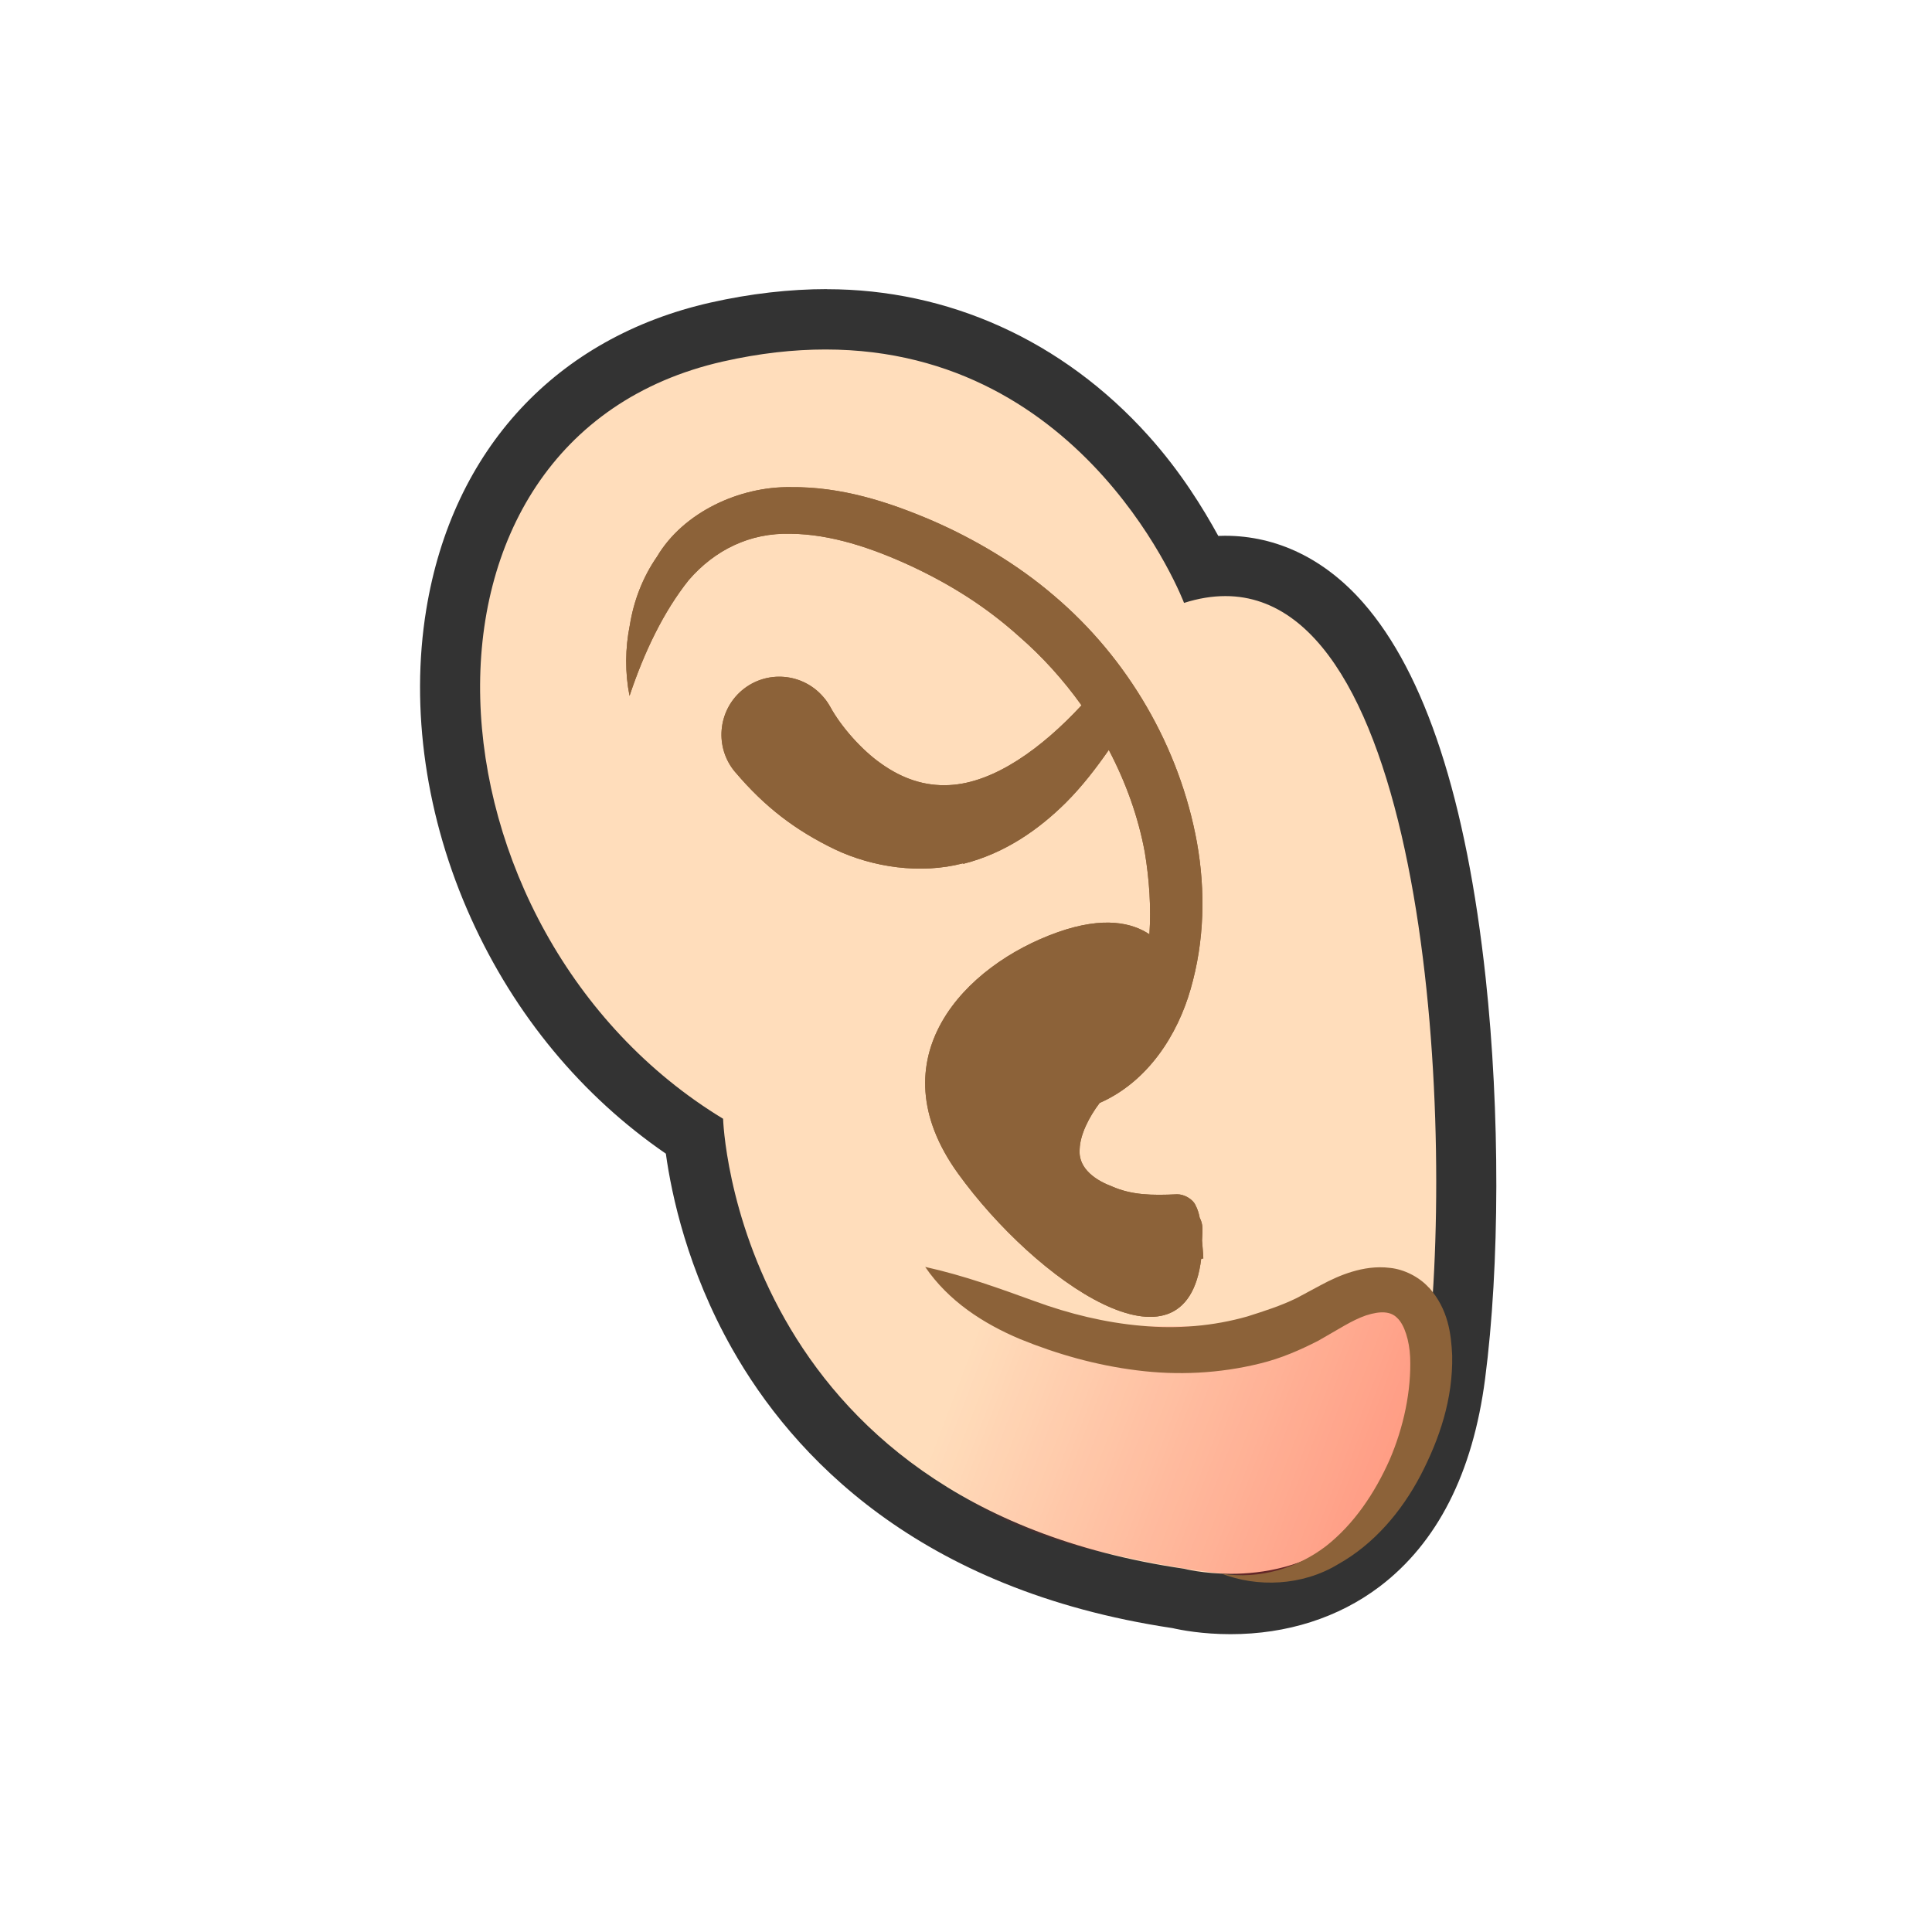
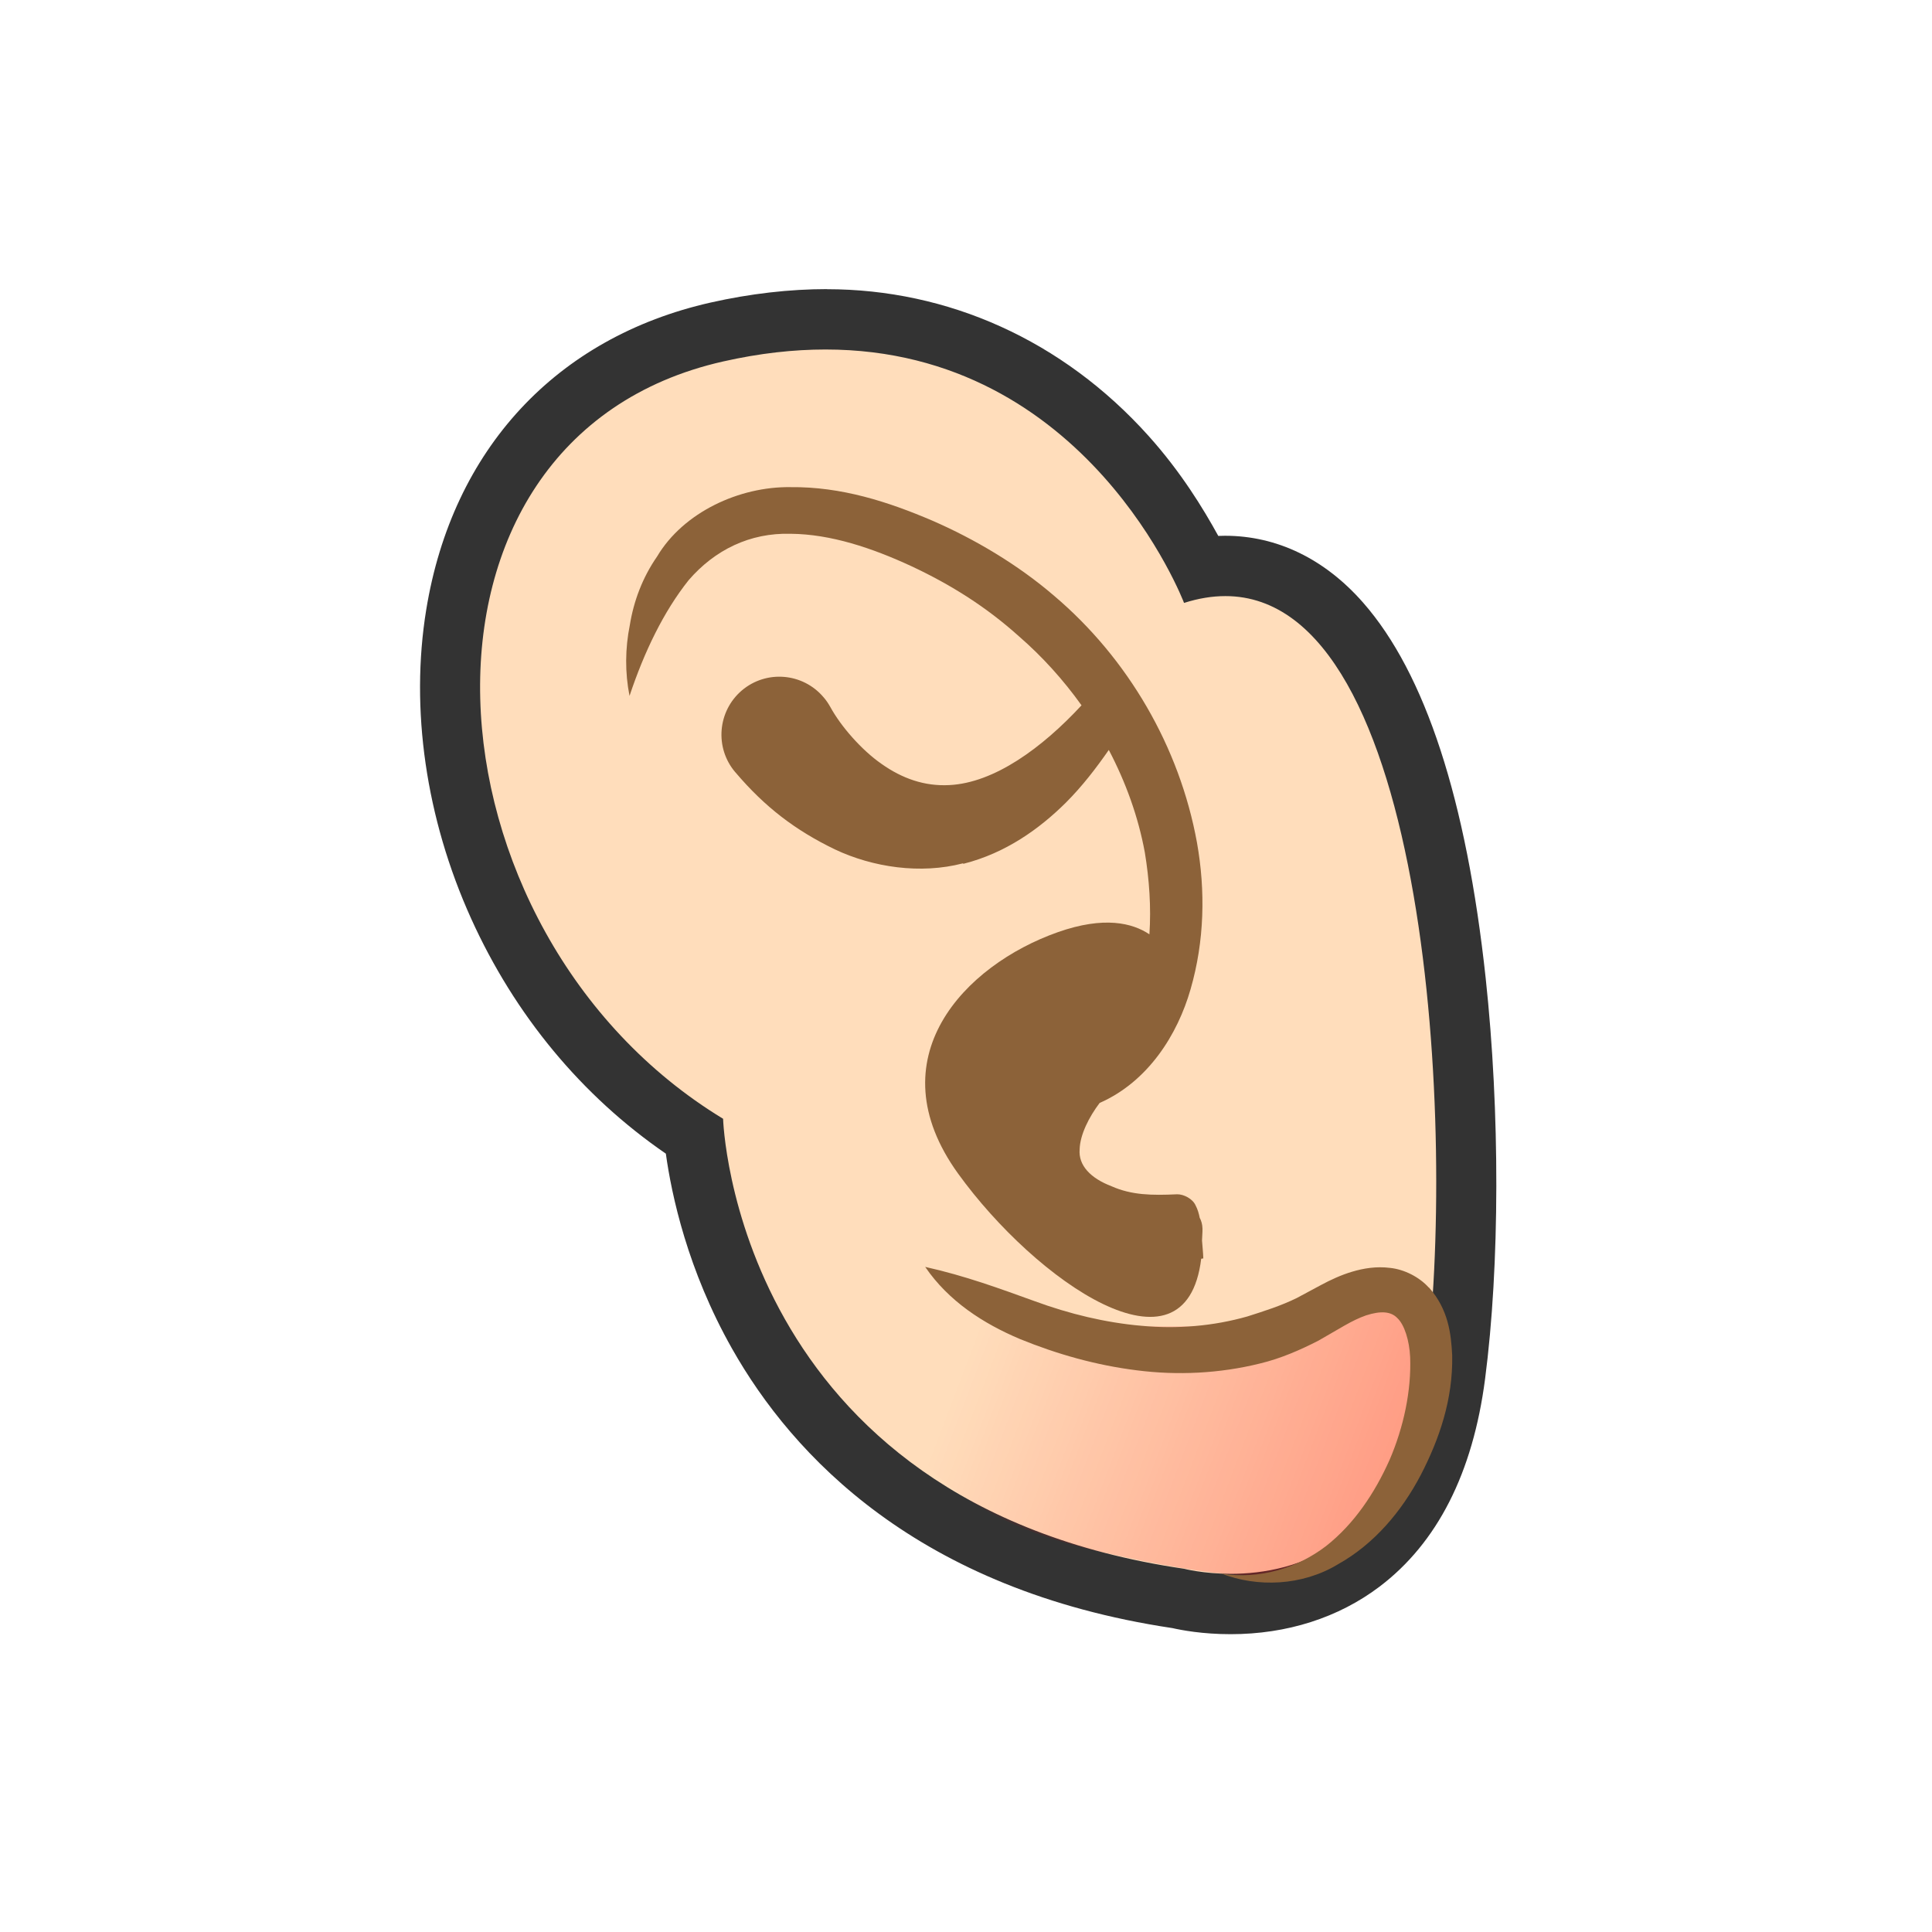
- <svg xmlns="http://www.w3.org/2000/svg" xmlns:xlink="http://www.w3.org/1999/xlink" version="1.1" id="Layer_1" x="0px" y="0px" width="256px" height="256px" viewBox="0 0 256 256" enable-background="new 0 0 256 256" xml:space="preserve">
+ <svg xmlns="http://www.w3.org/2000/svg" version="1.1" id="Layer_1" x="0px" y="0px" width="256px" height="256px" viewBox="0 0 256 256" enable-background="new 0 0 256 256" xml:space="preserve">
  <path fill="#FFDDBB" d="M163.09,212.533c-3.529,0-6.142-0.543-6.967-0.738c-32.275-4.779-48.055-21.688-55.612-35.046  c-6.35-11.24-8.07-21.76-8.53-26.2c-22.56-14.72-35.79-43.44-31.6-69.13c3.19-19.55,15.79-33.19,34.55-37.43  c4.95-1.12,9.81-1.69,14.46-1.69c30.429,0,45.32,24.07,49.78,32.93c1.09-0.17,2.16-0.26,3.21-0.26c5.78,0,10.92,2.521,15.29,7.5  c17.36,19.76,18.46,74.7,15.2,99.711c-3.57,27.369-22,30.319-29.76,30.319L163.09,212.533z" />
-   <path fill="#333333" d="M196.859,129.595c-2.551-23.634-8.01-40.37-16.24-49.744c-5.09-5.8-11.42-8.86-18.301-8.86  c-0.299,0-0.59,0.01-0.889,0.02c-1.99-3.62-4.932-8.45-9.23-13.24c-11.41-12.72-26.63-19.45-42.63-19.45l0.05-0.013  c-5,0-10.22,0.6-15.46,1.782c-20.44,4.616-34.21,19.447-37.68,40.69c-2.15,13.138-0.05,27.67,5.94,40.918  c5.79,12.807,14.66,23.51,25.81,31.168c0.76,5.493,2.88,15.425,8.78,25.854c7.98,14.11,24.58,31.96,58.341,37.011  c1.189,0.271,4,0.806,7.709,0.806c7.471,0,14.291-2.181,19.74-6.302c7.65-5.795,12.36-15.051,13.98-27.51  C198.739,167.7,198.77,147.341,196.859,129.595z M188.889,181.688c-3.041,23.314-17.384,26.848-25.798,26.848  c-3.657,0-6.196-0.668-6.196-0.668c-59.626-8.729-61.081-59.626-61.081-59.626c-40.723-24.722-45.084-90.165,0-100.346  c4.855-1.098,9.371-1.587,13.569-1.587c34.77,0.002,47.51,33.58,47.51,33.58c1.924-0.613,3.746-0.904,5.475-0.904  C189.38,78.984,192.988,150.25,188.889,181.688z" />
-   <path fill="#8C6239" d="M127.67,114.455c5.609-1.425,10.064-4.63,13.568-8.105c2.188-2.193,4.002-4.563,5.684-6.98  c2.244,4.276,3.902,8.84,4.773,13.582c0.594,3.598,0.846,7.266,0.609,10.85c-2.242-1.5-6-2.447-12.139-0.283  c-12.36,4.36-24.234,16.72-13.21,31.99c10.302,14.261,30.17,28.06,32.212,11.28l0.279-0.04c-0.02-0.79-0.119-1.58-0.17-2.37  c0.011-0.54,0.07-1,0.061-1.59c-0.021-0.59-0.158-1.03-0.37-1.43c-0.108-0.551-0.26-1.102-0.55-1.65  c-0.38-0.859-1.568-1.48-2.45-1.46c-3.358,0.16-6.028,0.11-8.67-1.06c-2.79-1.062-4.42-2.771-4.239-4.892  c0.051-1.948,1.25-4.3,2.649-6.149c6.45-2.84,10.34-9.09,12.05-15.069c1.852-6.4,1.979-13.06,0.852-19.41  c-2.301-12.7-9.16-24.44-18.93-32.72c-4.802-4.13-10.521-7.52-16.182-9.98c-5.76-2.46-11.99-4.5-18.78-4.42  c-6.7-0.09-14.15,3.29-17.66,9.21c-1.93,2.78-3.09,5.91-3.6,9.06c-0.63,3.12-0.65,6.32-0.04,9.39c1.96-5.87,4.52-11.17,7.83-15.33  c3.48-4.03,8.14-6.3,13.51-6.15c5.32,0.04,10.82,1.89,16,4.29c5.32,2.49,9.979,5.45,14.24,9.28c3.12,2.7,5.91,5.8,8.311,9.16  c-5.221,5.64-11.551,10.28-17.531,10.57c-3.27,0.17-6.23-0.87-8.97-2.81c-2.65-1.84-5.39-4.979-6.79-7.55  c-0.25-0.44-0.55-0.9-0.9-1.29c-2.75-3.24-7.59-3.63-10.82-0.89c-3.22,2.75-3.62,7.59-0.88,10.82l0.04,0.04  c3.92,4.62,7.95,7.67,13.15,10.19c5.07,2.4,11.38,3.32,16.98,1.86L127.67,114.455z" />
-   <g>
- </g>
-   <g>
-     <g>
-       <defs>
-         <path id="SVGID_1_" d="M118.354,181.688c0,0-3.123,17.067,27.707,23.986c30.83,6.922,34.102,2.92,42.472-19.258     c8.368-22.178-14.54-13.645-16.36-11.912c-1.811,1.732-43.91,2.332-46.5-3.057" />
-       </defs>
-       <clipPath id="SVGID_2_">
-         <use xlink:href="#SVGID_1_" overflow="visible" />
-       </clipPath>
-       <g clip-path="url(#SVGID_2_)">
-         <linearGradient id="SVGID_3_" gradientUnits="userSpaceOnUse" x1="117.923" y1="714.288" x2="326.198" y2="793.658" gradientTransform="matrix(1 0 0 1 0 -535)">
-           <stop offset="0" style="stop-color:#FF0000;stop-opacity:0" />
-           <stop offset="1" style="stop-color:#FF0000" />
-         </linearGradient>
-         <path fill="url(#SVGID_3_)" d="M196.158,210.38l0.46-2.38v2.38H196.158z" />
-       </g>
-     </g>
-   </g>
-   <g>
-     <g>
-       <defs>
-         <path id="SVGID_4_" d="M118.354,181.688c0,0-3.123,17.067,27.707,23.986c30.83,6.922,34.102,2.92,42.472-19.258     c8.368-22.178-14.54-13.645-16.36-11.912c-1.811,1.732-43.91,2.332-46.5-3.057" />
-       </defs>
-       <clipPath id="SVGID_5_">
-         <use xlink:href="#SVGID_4_" overflow="visible" />
-       </clipPath>
-       <g clip-path="url(#SVGID_5_)">
-         <linearGradient id="SVGID_6_" gradientUnits="userSpaceOnUse" x1="133.92" y1="701.57" x2="316.567" y2="771.174" gradientTransform="matrix(1 0 0 1 0 -535)">
-           <stop offset="0" style="stop-color:#FF0000;stop-opacity:0" />
-           <stop offset="1" style="stop-color:#FF0000" />
-         </linearGradient>
-         <path fill="url(#SVGID_6_)" d="M186.684,215.38l7.61-54h1.325v54H186.684z" />
-       </g>
-     </g>
-   </g>
-   <path fill="#8C6239" d="M127.67,114.455c5.609-1.425,10.064-4.63,13.568-8.105c2.188-2.193,4.002-4.563,5.684-6.98  c2.244,4.276,3.902,8.84,4.773,13.582c0.594,3.598,0.846,7.266,0.609,10.85c-2.242-1.5-6-2.447-12.139-0.283  c-12.36,4.36-24.234,16.72-13.21,31.99c10.302,14.261,30.17,28.06,32.212,11.28l0.279-0.04c-0.02-0.79-0.119-1.58-0.17-2.37  c0.011-0.54,0.07-1,0.061-1.59c-0.021-0.59-0.158-1.03-0.37-1.43c-0.108-0.551-0.26-1.102-0.55-1.65  c-0.38-0.859-1.568-1.48-2.45-1.46c-3.358,0.16-6.028,0.11-8.67-1.06c-2.79-1.062-4.42-2.771-4.239-4.892  c0.051-1.948,1.25-4.3,2.649-6.149c6.45-2.84,10.34-9.09,12.05-15.069c1.852-6.4,1.979-13.06,0.852-19.41  c-2.301-12.7-9.16-24.44-18.93-32.72c-4.802-4.13-10.521-7.52-16.182-9.98c-5.76-2.46-11.99-4.5-18.78-4.42  c-6.7-0.09-14.15,3.29-17.66,9.21c-1.93,2.78-3.09,5.91-3.6,9.06c-0.63,3.12-0.65,6.32-0.04,9.39c1.96-5.87,4.52-11.17,7.83-15.33  c3.48-4.03,8.14-6.3,13.51-6.15c5.32,0.04,10.82,1.89,16,4.29c5.32,2.49,9.979,5.45,14.24,9.28c3.12,2.7,5.91,5.8,8.311,9.16  c-5.221,5.64-11.551,10.28-17.531,10.57c-3.27,0.17-6.23-0.87-8.97-2.81c-2.65-1.84-5.39-4.979-6.79-7.55  c-0.25-0.44-0.55-0.9-0.9-1.29c-2.75-3.24-7.59-3.63-10.82-0.89c-3.22,2.75-3.62,7.59-0.88,10.82l0.04,0.04  c3.92,4.62,7.95,7.67,13.15,10.19c5.07,2.4,11.38,3.32,16.98,1.86L127.67,114.455z" />
-   <g>
-     <g>
-       <defs>
-         <path id="SVGID_7_" d="M118.354,181.688c0,0-3.123,17.067,27.707,23.986c30.83,6.922,34.102,2.92,42.472-19.258     c8.368-22.178-14.54-13.645-16.36-11.912c-1.811,1.732-43.91,2.332-46.5-3.057" />
-       </defs>
-       <clipPath id="SVGID_8_">
-         <use xlink:href="#SVGID_7_" overflow="visible" />
-       </clipPath>
-       <g clip-path="url(#SVGID_8_)">
-         <linearGradient id="SVGID_9_" gradientUnits="userSpaceOnUse" x1="117.923" y1="714.288" x2="326.198" y2="793.658" gradientTransform="matrix(1 0 0 1 0 -535)">
-           <stop offset="0" style="stop-color:#FF0000;stop-opacity:0" />
-           <stop offset="1" style="stop-color:#FF0000" />
-         </linearGradient>
-         <path fill="url(#SVGID_9_)" d="M196.158,210.38l0.46-2.38v2.38H196.158z" />
-       </g>
-     </g>
-   </g>
-   <g>
-     <g>
-       <defs>
-         <path id="SVGID_10_" d="M118.354,181.688c0,0-3.123,17.067,27.707,23.986c30.83,6.922,34.102,2.92,42.472-19.258     c8.368-22.178-14.54-13.645-16.36-11.912c-1.811,1.732-43.91,2.332-46.5-3.057" />
-       </defs>
-       <clipPath id="SVGID_11_">
-         <use xlink:href="#SVGID_10_" overflow="visible" />
-       </clipPath>
-       <g clip-path="url(#SVGID_11_)">
-         <linearGradient id="SVGID_12_" gradientUnits="userSpaceOnUse" x1="133.92" y1="701.57" x2="316.567" y2="771.174" gradientTransform="matrix(1 0 0 1 0 -535)">
-           <stop offset="0" style="stop-color:#FF0000;stop-opacity:0" />
-           <stop offset="1" style="stop-color:#FF0000" />
-         </linearGradient>
-         <path fill="url(#SVGID_12_)" d="M186.684,215.38l7.61-54h1.325v54H186.684z" />
-       </g>
-     </g>
-   </g>
-   <linearGradient id="a_1_" gradientUnits="userSpaceOnUse" x1="129.737" y1="710.307" x2="314.743" y2="780.809" gradientTransform="matrix(1 0 0 1 0 -535)">
+   <path fill="#333333" d="M196.859,129.595c-2.551-23.634-8.01-40.37-16.24-49.744c-5.09-5.8-11.42-8.86-18.301-8.86  c-0.299,0-0.59,0.01-0.889,0.02c-1.99-3.62-4.933-8.45-9.23-13.24c-11.41-12.72-26.63-19.45-42.63-19.45l0.05-0.013  c-5,0-10.22,0.6-15.46,1.782c-20.44,4.616-34.21,19.447-37.68,40.69c-2.15,13.138-0.05,27.67,5.94,40.918  c5.79,12.807,14.66,23.51,25.81,31.168c0.76,5.493,2.88,15.425,8.78,25.854c7.98,14.11,24.58,31.96,58.341,37.011  c1.189,0.271,4,0.807,7.709,0.807c7.471,0,14.291-2.182,19.74-6.303c7.65-5.795,12.36-15.051,13.98-27.51  C198.738,167.7,198.77,147.341,196.859,129.595z M188.889,181.688c-3.041,23.314-17.384,26.849-25.798,26.849  c-3.657,0-6.196-0.668-6.196-0.668c-59.625-8.729-61.081-59.626-61.081-59.626c-40.723-24.722-45.084-90.165,0-100.346  c4.855-1.098,9.371-1.587,13.569-1.587c34.77,0.002,47.51,33.58,47.51,33.58c1.924-0.613,3.746-0.904,5.476-0.904  C189.38,78.984,192.988,150.25,188.889,181.688z" />
+   <path fill="#8C6239" d="M127.67,114.455c5.609-1.425,10.064-4.63,13.568-8.105c2.188-2.193,4.002-4.563,5.684-6.98  c2.244,4.276,3.902,8.84,4.773,13.582c0.594,3.598,0.846,7.266,0.609,10.85c-2.242-1.5-6-2.447-12.14-0.283  c-12.36,4.36-24.234,16.72-13.21,31.99c10.302,14.261,30.17,28.06,32.212,11.28l0.278-0.04c-0.02-0.79-0.118-1.58-0.17-2.37  c0.012-0.54,0.07-1,0.062-1.59c-0.021-0.59-0.157-1.03-0.37-1.43c-0.107-0.551-0.26-1.103-0.55-1.65  c-0.38-0.859-1.567-1.48-2.45-1.46c-3.357,0.16-6.027,0.11-8.67-1.06c-2.79-1.063-4.42-2.771-4.238-4.893  c0.051-1.947,1.25-4.3,2.648-6.148c6.45-2.84,10.34-9.09,12.05-15.069c1.853-6.4,1.979-13.06,0.853-19.41  c-2.301-12.7-9.16-24.44-18.93-32.72c-4.803-4.13-10.521-7.52-16.183-9.98c-5.76-2.46-11.99-4.5-18.78-4.42  c-6.7-0.09-14.15,3.29-17.66,9.21c-1.93,2.78-3.09,5.91-3.6,9.06c-0.63,3.12-0.65,6.32-0.04,9.39c1.96-5.87,4.52-11.17,7.83-15.33  c3.48-4.03,8.14-6.3,13.51-6.15c5.32,0.04,10.82,1.89,16,4.29c5.32,2.49,9.979,5.45,14.24,9.28c3.12,2.7,5.91,5.8,8.312,9.16  c-5.222,5.64-11.552,10.28-17.532,10.57c-3.27,0.17-6.23-0.87-8.97-2.81c-2.65-1.84-5.39-4.979-6.79-7.55  c-0.25-0.44-0.55-0.9-0.9-1.29c-2.75-3.24-7.59-3.63-10.82-0.89c-3.22,2.75-3.62,7.59-0.88,10.82l0.04,0.04  c3.92,4.62,7.95,7.67,13.15,10.19c5.07,2.4,11.38,3.32,16.98,1.86L127.67,114.455z" />
+   <linearGradient id="a_1_" gradientUnits="userSpaceOnUse" x1="129.737" y1="-453.306" x2="314.743" y2="-523.808" gradientTransform="matrix(1 0 0 -1 0 -278)">
    <stop offset="0" style="stop-color:#FF0000;stop-opacity:0" />
    <stop offset="1" style="stop-color:#FF0000" />
  </linearGradient>
-   <path id="a" fill="url(#a_1_)" d="M118.354,181.688c0,0-3.123,17.067,27.707,23.986c30.83,6.922,34.102,2.92,42.472-19.258  c8.368-22.178-14.54-13.645-16.36-11.912c-1.811,1.732-43.91,2.332-46.5-3.057" />
-   <path fill="#8C6239" d="M189.311,170.595c-1.281-1.409-3.258-2.396-5.101-2.59c-1.862-0.235-3.55,0.058-5.038,0.5  c-1.46,0.431-2.887,1.097-4.125,1.763l-3.225,1.73c-2.102,1.035-4.322,1.729-6.54,2.439c-4.479,1.274-9.261,1.688-14.032,1.239  c-4.77-0.418-9.537-1.569-14.137-3.258c-4.631-1.67-9.205-3.364-14.521-4.546c3.118,4.561,7.708,7.51,12.57,9.563  c4.906,2.002,10.095,3.472,15.468,4.14c5.37,0.688,10.95,0.43,16.33-0.905c2.7-0.648,5.271-1.76,7.729-3.021l3.459-2  c0.99-0.56,1.881-1.01,2.852-1.35c1.979-0.64,3.3-0.52,4.13,0.33c0.979,0.891,1.62,3.03,1.722,5.189  c0.17,4.439-0.852,9.291-2.74,13.66c-1.95,4.351-4.67,8.451-8.42,11.399c-3.75,2.86-8.73,4.46-13.86,3.63  c4.76,1.852,10.71,1.641,15.44-1.22c4.81-2.681,8.459-7.03,10.97-11.812c2.489-4.799,4.29-10.068,4.18-15.869  c-0.14-2.84-0.5-6.101-3.069-8.989L189.311,170.595z" />
+   <path id="a" fill="url(#a_1_)" d="M118.354,181.688c0,0-3.123,17.067,27.707,23.986c30.83,6.922,34.103,2.92,42.473-19.258  c8.367-22.178-14.54-13.645-16.36-11.912c-1.812,1.732-43.91,2.332-46.5-3.057" />
+   <path fill="#8C6239" d="M189.311,170.595c-1.281-1.409-3.258-2.396-5.101-2.59c-1.862-0.235-3.55,0.058-5.038,0.5  c-1.46,0.431-2.887,1.097-4.125,1.763l-3.225,1.73c-2.102,1.035-4.322,1.729-6.54,2.439c-4.479,1.273-9.261,1.688-14.032,1.238  c-4.77-0.418-9.537-1.568-14.137-3.258c-4.631-1.67-9.205-3.363-14.521-4.546c3.118,4.562,7.708,7.51,12.57,9.563  c4.906,2.002,10.095,3.472,15.468,4.14c5.37,0.688,10.95,0.43,16.33-0.905c2.7-0.648,5.271-1.76,7.729-3.021l3.459-2  c0.99-0.56,1.881-1.01,2.852-1.35c1.979-0.64,3.3-0.52,4.13,0.33c0.979,0.891,1.62,3.03,1.722,5.189  c0.17,4.438-0.852,9.291-2.74,13.66c-1.949,4.351-4.67,8.451-8.42,11.398c-3.75,2.859-8.729,4.46-13.859,3.63  c4.76,1.853,10.71,1.642,15.439-1.22c4.811-2.682,8.459-7.03,10.971-11.813c2.488-4.799,4.29-10.067,4.18-15.869  c-0.14-2.84-0.5-6.101-3.068-8.988L189.311,170.595z" />
</svg>
